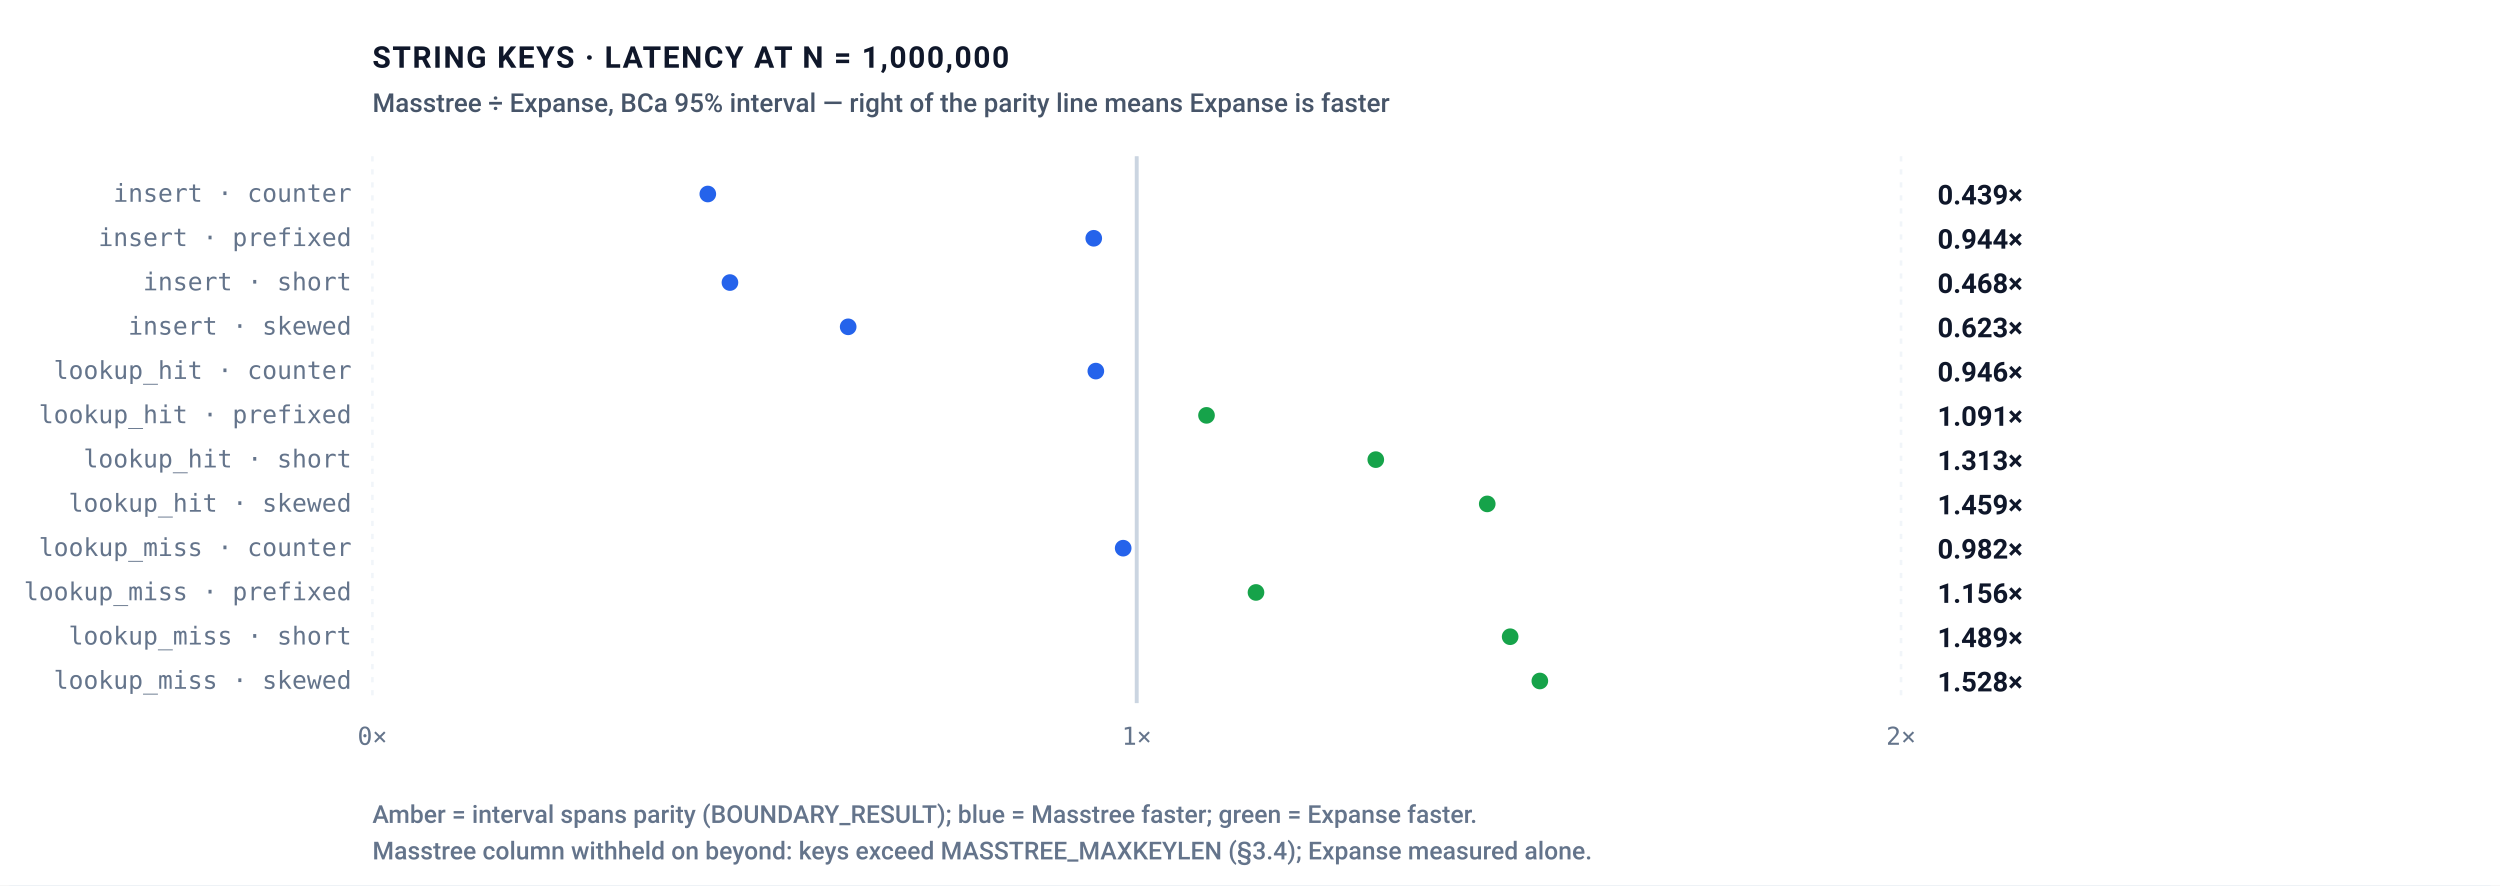
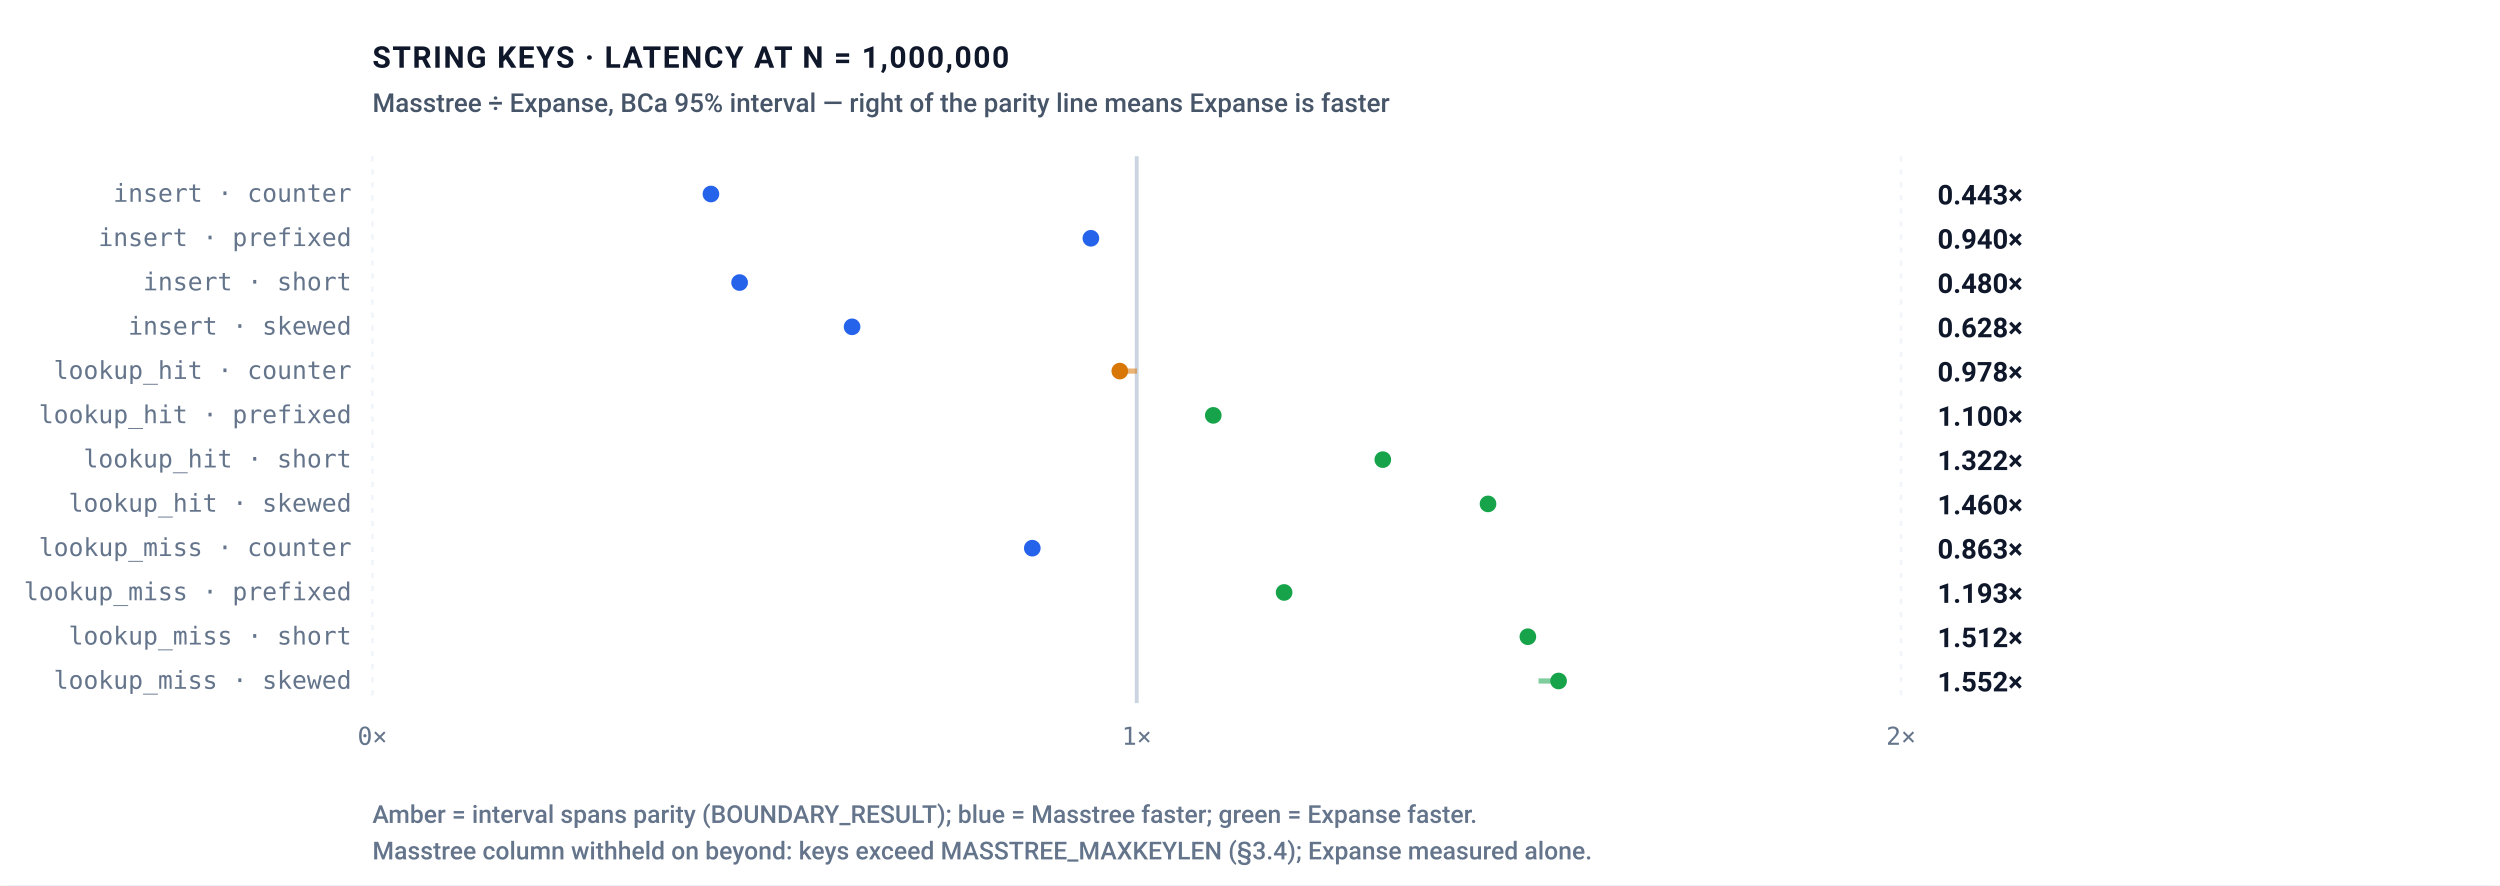
<svg xmlns="http://www.w3.org/2000/svg" role="img" viewBox="0 0 960 340" width="100%" height="100%">
  <defs>
    <style>
      .bg { fill: #ffffff; }
      .border { stroke: #e2e8f0; stroke-width: 1px; fill: none; }
      .grid { stroke: #f1f5f9; stroke-width: 1px; stroke-dasharray: 2,3; }
      .axis { stroke: #cbd5e1; stroke-width: 1.5px; }
      .divider { stroke: #e2e8f0; stroke-width: 1px; }

      .t-title { font-family: -apple-system, BlinkMacSystemFont, "Segoe UI", Roboto, Helvetica, Arial, sans-serif; font-size: 11.5px; font-weight: 700; letter-spacing: 0.6px; fill: #0f172a; text-transform: uppercase; }
      .t-sub { font-family: -apple-system, BlinkMacSystemFont, "Segoe UI", Roboto, Helvetica, Arial, sans-serif; font-size: 10px; font-weight: 500; fill: #475569; }
      .t-unit { font-family: ui-monospace, SFMono-Regular, Menlo, Monaco, Consolas, monospace; font-size: 10px; font-weight: 600; fill: #475569; }
      .t-axis-label { font-family: ui-monospace, SFMono-Regular, Menlo, Monaco, Consolas, monospace; font-size: 9.5px; font-weight: 500; fill: #64748b; }
      .t-bar-label { font-family: -apple-system, BlinkMacSystemFont, "Segoe UI", Roboto, Helvetica, Arial, sans-serif; font-size: 11px; font-weight: 700; fill: #0f172a; }
      .t-legend { font-family: -apple-system, BlinkMacSystemFont, "Segoe UI", Roboto, Helvetica, Arial, sans-serif; font-size: 10.5px; font-weight: 600; fill: #0f172a; }

      .t-val-accent { font-family: ui-monospace, SFMono-Regular, Menlo, Monaco, Consolas, monospace; font-size: 11px; font-weight: 700; fill: #15803d; }
      .t-val-blue { font-family: ui-monospace, SFMono-Regular, Menlo, Monaco, Consolas, monospace; font-size: 11px; font-weight: 600; fill: #2563eb; }
      .t-note { font-family: -apple-system, BlinkMacSystemFont, "Segoe UI", Roboto, Helvetica, Arial, sans-serif; font-size: 9.5px; font-weight: 500; fill: #64748b; }

      .b-expanse { fill: #16a34a; }
      .b-art { fill: #2563eb; }
      .b-masstree { fill: #2563eb; }
      .b-btree { fill: #d97706; }
      .b-hashmap { fill: #7c3aed; }

      .badge-win { fill: #dcfce7; stroke: #86efac; stroke-width: 1px; }
      .badge-win-text { font-family: ui-monospace, SFMono-Regular, Menlo, Monaco, Consolas, monospace; font-size: 9.5px; font-weight: 700; fill: #15803d; text-anchor: middle; }
      .badge-loss { fill: #fef3c7; stroke: #fcd34d; stroke-width: 1px; }
      .badge-loss-text { font-family: ui-monospace, SFMono-Regular, Menlo, Monaco, Consolas, monospace; font-size: 9.5px; font-weight: 700; fill: #b45309; text-anchor: middle; }

      @media (prefers-color-scheme: dark) {
        .bg { fill: #0d1117; }
        .border { stroke: #30363d; }
        .grid { stroke: #21262d; }
        .axis { stroke: #484f58; }
        .divider { stroke: #21262d; }
        .t-title { fill: #f0f6fc; }
        .t-sub { fill: #94a3b8; }
        .t-unit { fill: #94a3b8; }
        .t-axis-label { fill: #94a3b8; }
        .t-bar-label { fill: #f8fafc; }
        .t-legend { fill: #f8fafc; }
        .t-val-accent { fill: #4ade80; }
        .t-val-blue { fill: #38bdf8; }
        .t-note { fill: #94a3b8; }
        .b-expanse { fill: #22c55e; }
        .b-art { fill: #3b82f6; }
        .b-masstree { fill: #3b82f6; }
        .b-btree { fill: #f59e0b; }
        .b-hashmap { fill: #a855f7; }
        .badge-win { fill: #052e16; stroke: #166534; }
        .badge-win-text { fill: #4ade80; }
        .badge-loss { fill: #451a03; stroke: #92400e; }
        .badge-loss-text { fill: #fbbf24; }
      }

      :root[data-theme="dark"] .bg, [data-theme="dark"] .bg { fill: #0d1117; }
      :root[data-theme="dark"] .border, [data-theme="dark"] .border { stroke: #30363d; }
      :root[data-theme="dark"] .grid, [data-theme="dark"] .grid { stroke: #21262d; }
      :root[data-theme="dark"] .axis, [data-theme="dark"] .axis { stroke: #484f58; }
      :root[data-theme="dark"] .divider, [data-theme="dark"] .divider { stroke: #21262d; }
      :root[data-theme="dark"] .t-title, [data-theme="dark"] .t-title { fill: #f0f6fc; }
      :root[data-theme="dark"] .t-sub, [data-theme="dark"] .t-sub { fill: #94a3b8; }
      :root[data-theme="dark"] .t-unit, [data-theme="dark"] .t-unit { fill: #94a3b8; }
      :root[data-theme="dark"] .t-axis-label, [data-theme="dark"] .t-axis-label { fill: #94a3b8; }
      :root[data-theme="dark"] .t-bar-label, [data-theme="dark"] .t-bar-label { fill: #f8fafc; }
      :root[data-theme="dark"] .t-legend, [data-theme="dark"] .t-legend { fill: #f8fafc; }
      :root[data-theme="dark"] .t-val-accent, [data-theme="dark"] .t-val-accent { fill: #4ade80; }
      :root[data-theme="dark"] .t-val-blue, [data-theme="dark"] .t-val-blue { fill: #38bdf8; }
      :root[data-theme="dark"] .t-note, [data-theme="dark"] .t-note { fill: #94a3b8; }
      :root[data-theme="dark"] .b-expanse, [data-theme="dark"] .b-expanse { fill: #22c55e; }
      :root[data-theme="dark"] .b-art, [data-theme="dark"] .b-art { fill: #3b82f6; }
      :root[data-theme="dark"] .b-masstree, [data-theme="dark"] .b-masstree { fill: #3b82f6; }
      :root[data-theme="dark"] .b-btree, [data-theme="dark"] .b-btree { fill: #f59e0b; }
      :root[data-theme="dark"] .b-hashmap, [data-theme="dark"] .b-hashmap { fill: #a855f7; }
      :root[data-theme="dark"] .badge-win, [data-theme="dark"] .badge-win { fill: #052e16; stroke: #166534; }
      :root[data-theme="dark"] .badge-win-text, [data-theme="dark"] .badge-win-text { fill: #4ade80; }
      :root[data-theme="dark"] .badge-loss, [data-theme="dark"] .badge-loss { fill: #451a03; stroke: #92400e; }
      :root[data-theme="dark"] .badge-loss-text, [data-theme="dark"] .badge-loss-text { fill: #fbbf24; }
    </style>
  </defs>
  <rect width="100%" height="100%" class="bg" rx="6" />
  <rect width="100%" height="100%" class="border" rx="6" />
  <rect class="bg" x="0" y="0" width="960" height="340" />
  <text class="t-title" x="143" y="26">STRING KEYS · LATENCY AT N = 1,000,000</text>
  <text class="t-sub" x="143" y="43">Masstree ÷ Expanse, BCa 95% interval — right of the parity line means Expanse is faster</text>
  <line class="grid" x1="143.0" y1="60" x2="143.0" y2="270" />
  <text class="t-axis-label" x="143.0" y="286.0" text-anchor="middle">0×</text>
  <line class="grid" x1="436.5" y1="60" x2="436.5" y2="270" />
  <text class="t-axis-label" x="436.5" y="286.0" text-anchor="middle">1×</text>
  <line class="grid" x1="730.0" y1="60" x2="730.0" y2="270" />
  <text class="t-axis-label" x="730.0" y="286.0" text-anchor="middle">2×</text>
  <line class="axis" x1="436.5" y1="60" x2="436.5" y2="270" />
-   <line x1="271.4" y1="74.5" x2="272.3" y2="74.5" stroke="#2563eb" stroke-width="2" opacity="0.55" />
-   <circle cx="271.8" cy="74.5" r="3.2" fill="#2563eb" />
+   <line x1="272.4" y1="74.5" x2="273.8" y2="74.5" stroke="#2563eb" stroke-width="2" opacity="0.55" />
+   <circle cx="273.0" cy="74.5" r="3.2" fill="#2563eb" />
  <text class="t-axis-label" x="135" y="77.5" text-anchor="end">insert · counter</text>
-   <text class="t-legend" x="744" y="78.5" fill="#2563eb">0.439×</text>
-   <line x1="418.9" y1="91.5" x2="420.9" y2="91.5" stroke="#2563eb" stroke-width="2" opacity="0.55" />
-   <circle cx="420.0" cy="91.5" r="3.2" fill="#2563eb" />
+   <text class="t-legend" x="744" y="78.5" fill="#2563eb">0.443×</text>
+   <line x1="417.2" y1="91.5" x2="420.4" y2="91.5" stroke="#2563eb" stroke-width="2" opacity="0.55" />
+   <circle cx="418.9" cy="91.5" r="3.2" fill="#2563eb" />
  <text class="t-axis-label" x="135" y="94.5" text-anchor="end">insert · prefixed</text>
-   <text class="t-legend" x="744" y="95.5" fill="#2563eb">0.944×</text>
-   <line x1="278.4" y1="108.5" x2="282.0" y2="108.5" stroke="#2563eb" stroke-width="2" opacity="0.55" />
-   <circle cx="280.3" cy="108.5" r="3.2" fill="#2563eb" />
+   <text class="t-legend" x="744" y="95.5" fill="#2563eb">0.940×</text>
+   <line x1="281.5" y1="108.5" x2="287.1" y2="108.5" stroke="#2563eb" stroke-width="2" opacity="0.55" />
+   <circle cx="284.0" cy="108.5" r="3.2" fill="#2563eb" />
  <text class="t-axis-label" x="135" y="111.5" text-anchor="end">insert · short</text>
-   <text class="t-legend" x="744" y="112.5" fill="#2563eb">0.468×</text>
-   <line x1="324.2" y1="125.5" x2="327.0" y2="125.5" stroke="#2563eb" stroke-width="2" opacity="0.55" />
-   <circle cx="325.7" cy="125.5" r="3.2" fill="#2563eb" />
+   <text class="t-legend" x="744" y="112.5" fill="#2563eb">0.480×</text>
+   <line x1="325.9" y1="125.5" x2="328.6" y2="125.5" stroke="#2563eb" stroke-width="2" opacity="0.55" />
+   <circle cx="327.2" cy="125.5" r="3.2" fill="#2563eb" />
  <text class="t-axis-label" x="135" y="128.5" text-anchor="end">insert · skewed</text>
-   <text class="t-legend" x="744" y="129.5" fill="#2563eb">0.623×</text>
-   <line x1="419.7" y1="142.5" x2="422.1" y2="142.5" stroke="#2563eb" stroke-width="2" opacity="0.55" />
-   <circle cx="420.8" cy="142.5" r="3.2" fill="#2563eb" />
+   <text class="t-legend" x="744" y="129.5" fill="#2563eb">0.628×</text>
+   <line x1="428.0" y1="142.5" x2="436.6" y2="142.5" stroke="#d97706" stroke-width="2" opacity="0.55" />
+   <circle cx="430.0" cy="142.5" r="3.2" fill="#d97706" />
  <text class="t-axis-label" x="135" y="145.5" text-anchor="end">lookup_hit · counter</text>
-   <text class="t-legend" x="744" y="146.5" fill="#2563eb">0.946×</text>
-   <line x1="461.4" y1="159.5" x2="464.3" y2="159.5" stroke="#16a34a" stroke-width="2" opacity="0.55" />
-   <circle cx="463.3" cy="159.5" r="3.2" fill="#16a34a" />
+   <text class="t-legend" x="744" y="146.5" fill="#d97706">0.978×</text>
+   <line x1="463.4" y1="159.5" x2="466.8" y2="159.5" stroke="#16a34a" stroke-width="2" opacity="0.55" />
+   <circle cx="465.9" cy="159.5" r="3.2" fill="#16a34a" />
  <text class="t-axis-label" x="135" y="162.5" text-anchor="end">lookup_hit · prefixed</text>
-   <text class="t-legend" x="744" y="163.5" fill="#16a34a">1.091×</text>
-   <line x1="526.4" y1="176.5" x2="530.2" y2="176.5" stroke="#16a34a" stroke-width="2" opacity="0.55" />
-   <circle cx="528.3" cy="176.5" r="3.2" fill="#16a34a" />
+   <text class="t-legend" x="744" y="163.5" fill="#16a34a">1.100×</text>
+   <line x1="530.0" y1="176.5" x2="532.2" y2="176.5" stroke="#16a34a" stroke-width="2" opacity="0.55" />
+   <circle cx="531.0" cy="176.5" r="3.2" fill="#16a34a" />
  <text class="t-axis-label" x="135" y="179.5" text-anchor="end">lookup_hit · short</text>
-   <text class="t-legend" x="744" y="180.5" fill="#16a34a">1.313×</text>
-   <line x1="570.1" y1="193.5" x2="572.2" y2="193.5" stroke="#16a34a" stroke-width="2" opacity="0.55" />
-   <circle cx="571.1" cy="193.5" r="3.2" fill="#16a34a" />
+   <text class="t-legend" x="744" y="180.5" fill="#16a34a">1.322×</text>
+   <line x1="570.0" y1="193.5" x2="572.8" y2="193.5" stroke="#16a34a" stroke-width="2" opacity="0.55" />
+   <circle cx="571.4" cy="193.5" r="3.2" fill="#16a34a" />
  <text class="t-axis-label" x="135" y="196.5" text-anchor="end">lookup_hit · skewed</text>
-   <text class="t-legend" x="744" y="197.5" fill="#16a34a">1.459×</text>
-   <line x1="430.2" y1="210.5" x2="432.2" y2="210.5" stroke="#2563eb" stroke-width="2" opacity="0.55" />
-   <circle cx="431.3" cy="210.5" r="3.2" fill="#2563eb" />
+   <text class="t-legend" x="744" y="197.5" fill="#16a34a">1.460×</text>
+   <line x1="395.4" y1="210.5" x2="397.4" y2="210.5" stroke="#2563eb" stroke-width="2" opacity="0.55" />
+   <circle cx="396.4" cy="210.5" r="3.2" fill="#2563eb" />
  <text class="t-axis-label" x="135" y="213.5" text-anchor="end">lookup_miss · counter</text>
-   <text class="t-legend" x="744" y="214.5" fill="#2563eb">0.982×</text>
-   <line x1="481.3" y1="227.5" x2="483.3" y2="227.5" stroke="#16a34a" stroke-width="2" opacity="0.55" />
-   <circle cx="482.3" cy="227.5" r="3.2" fill="#16a34a" />
+   <text class="t-legend" x="744" y="214.5" fill="#2563eb">0.863×</text>
+   <line x1="492.4" y1="227.5" x2="493.8" y2="227.5" stroke="#16a34a" stroke-width="2" opacity="0.55" />
+   <circle cx="493.1" cy="227.5" r="3.2" fill="#16a34a" />
  <text class="t-axis-label" x="135" y="230.5" text-anchor="end">lookup_miss · prefixed</text>
-   <text class="t-legend" x="744" y="231.5" fill="#16a34a">1.156×</text>
-   <line x1="578.9" y1="244.5" x2="581.0" y2="244.5" stroke="#16a34a" stroke-width="2" opacity="0.55" />
-   <circle cx="579.9" cy="244.5" r="3.2" fill="#16a34a" />
+   <text class="t-legend" x="744" y="231.5" fill="#16a34a">1.193×</text>
+   <line x1="585.8" y1="244.5" x2="587.8" y2="244.5" stroke="#16a34a" stroke-width="2" opacity="0.55" />
+   <circle cx="586.7" cy="244.5" r="3.2" fill="#16a34a" />
  <text class="t-axis-label" x="135" y="247.5" text-anchor="end">lookup_miss · short</text>
-   <text class="t-legend" x="744" y="248.5" fill="#16a34a">1.489×</text>
-   <line x1="589.6" y1="261.5" x2="592.8" y2="261.5" stroke="#16a34a" stroke-width="2" opacity="0.55" />
-   <circle cx="591.3" cy="261.5" r="3.2" fill="#16a34a" />
+   <text class="t-legend" x="744" y="248.5" fill="#16a34a">1.512×</text>
+   <line x1="590.8" y1="261.5" x2="601.2" y2="261.5" stroke="#16a34a" stroke-width="2" opacity="0.55" />
+   <circle cx="598.5" cy="261.5" r="3.2" fill="#16a34a" />
  <text class="t-axis-label" x="135" y="264.5" text-anchor="end">lookup_miss · skewed</text>
-   <text class="t-legend" x="744" y="265.5" fill="#16a34a">1.528×</text>
+   <text class="t-legend" x="744" y="265.5" fill="#16a34a">1.552×</text>
  <text class="t-note" x="143" y="316">Amber = interval spans parity (BOUNDARY_RESULT); blue = Masstree faster; green = Expanse faster.</text>
  <text class="t-note" x="143" y="330">Masstree column withheld on beyond: keys exceed MASSTREE_MAXKEYLEN (§3.4); Expanse measured alone.</text>
</svg>
